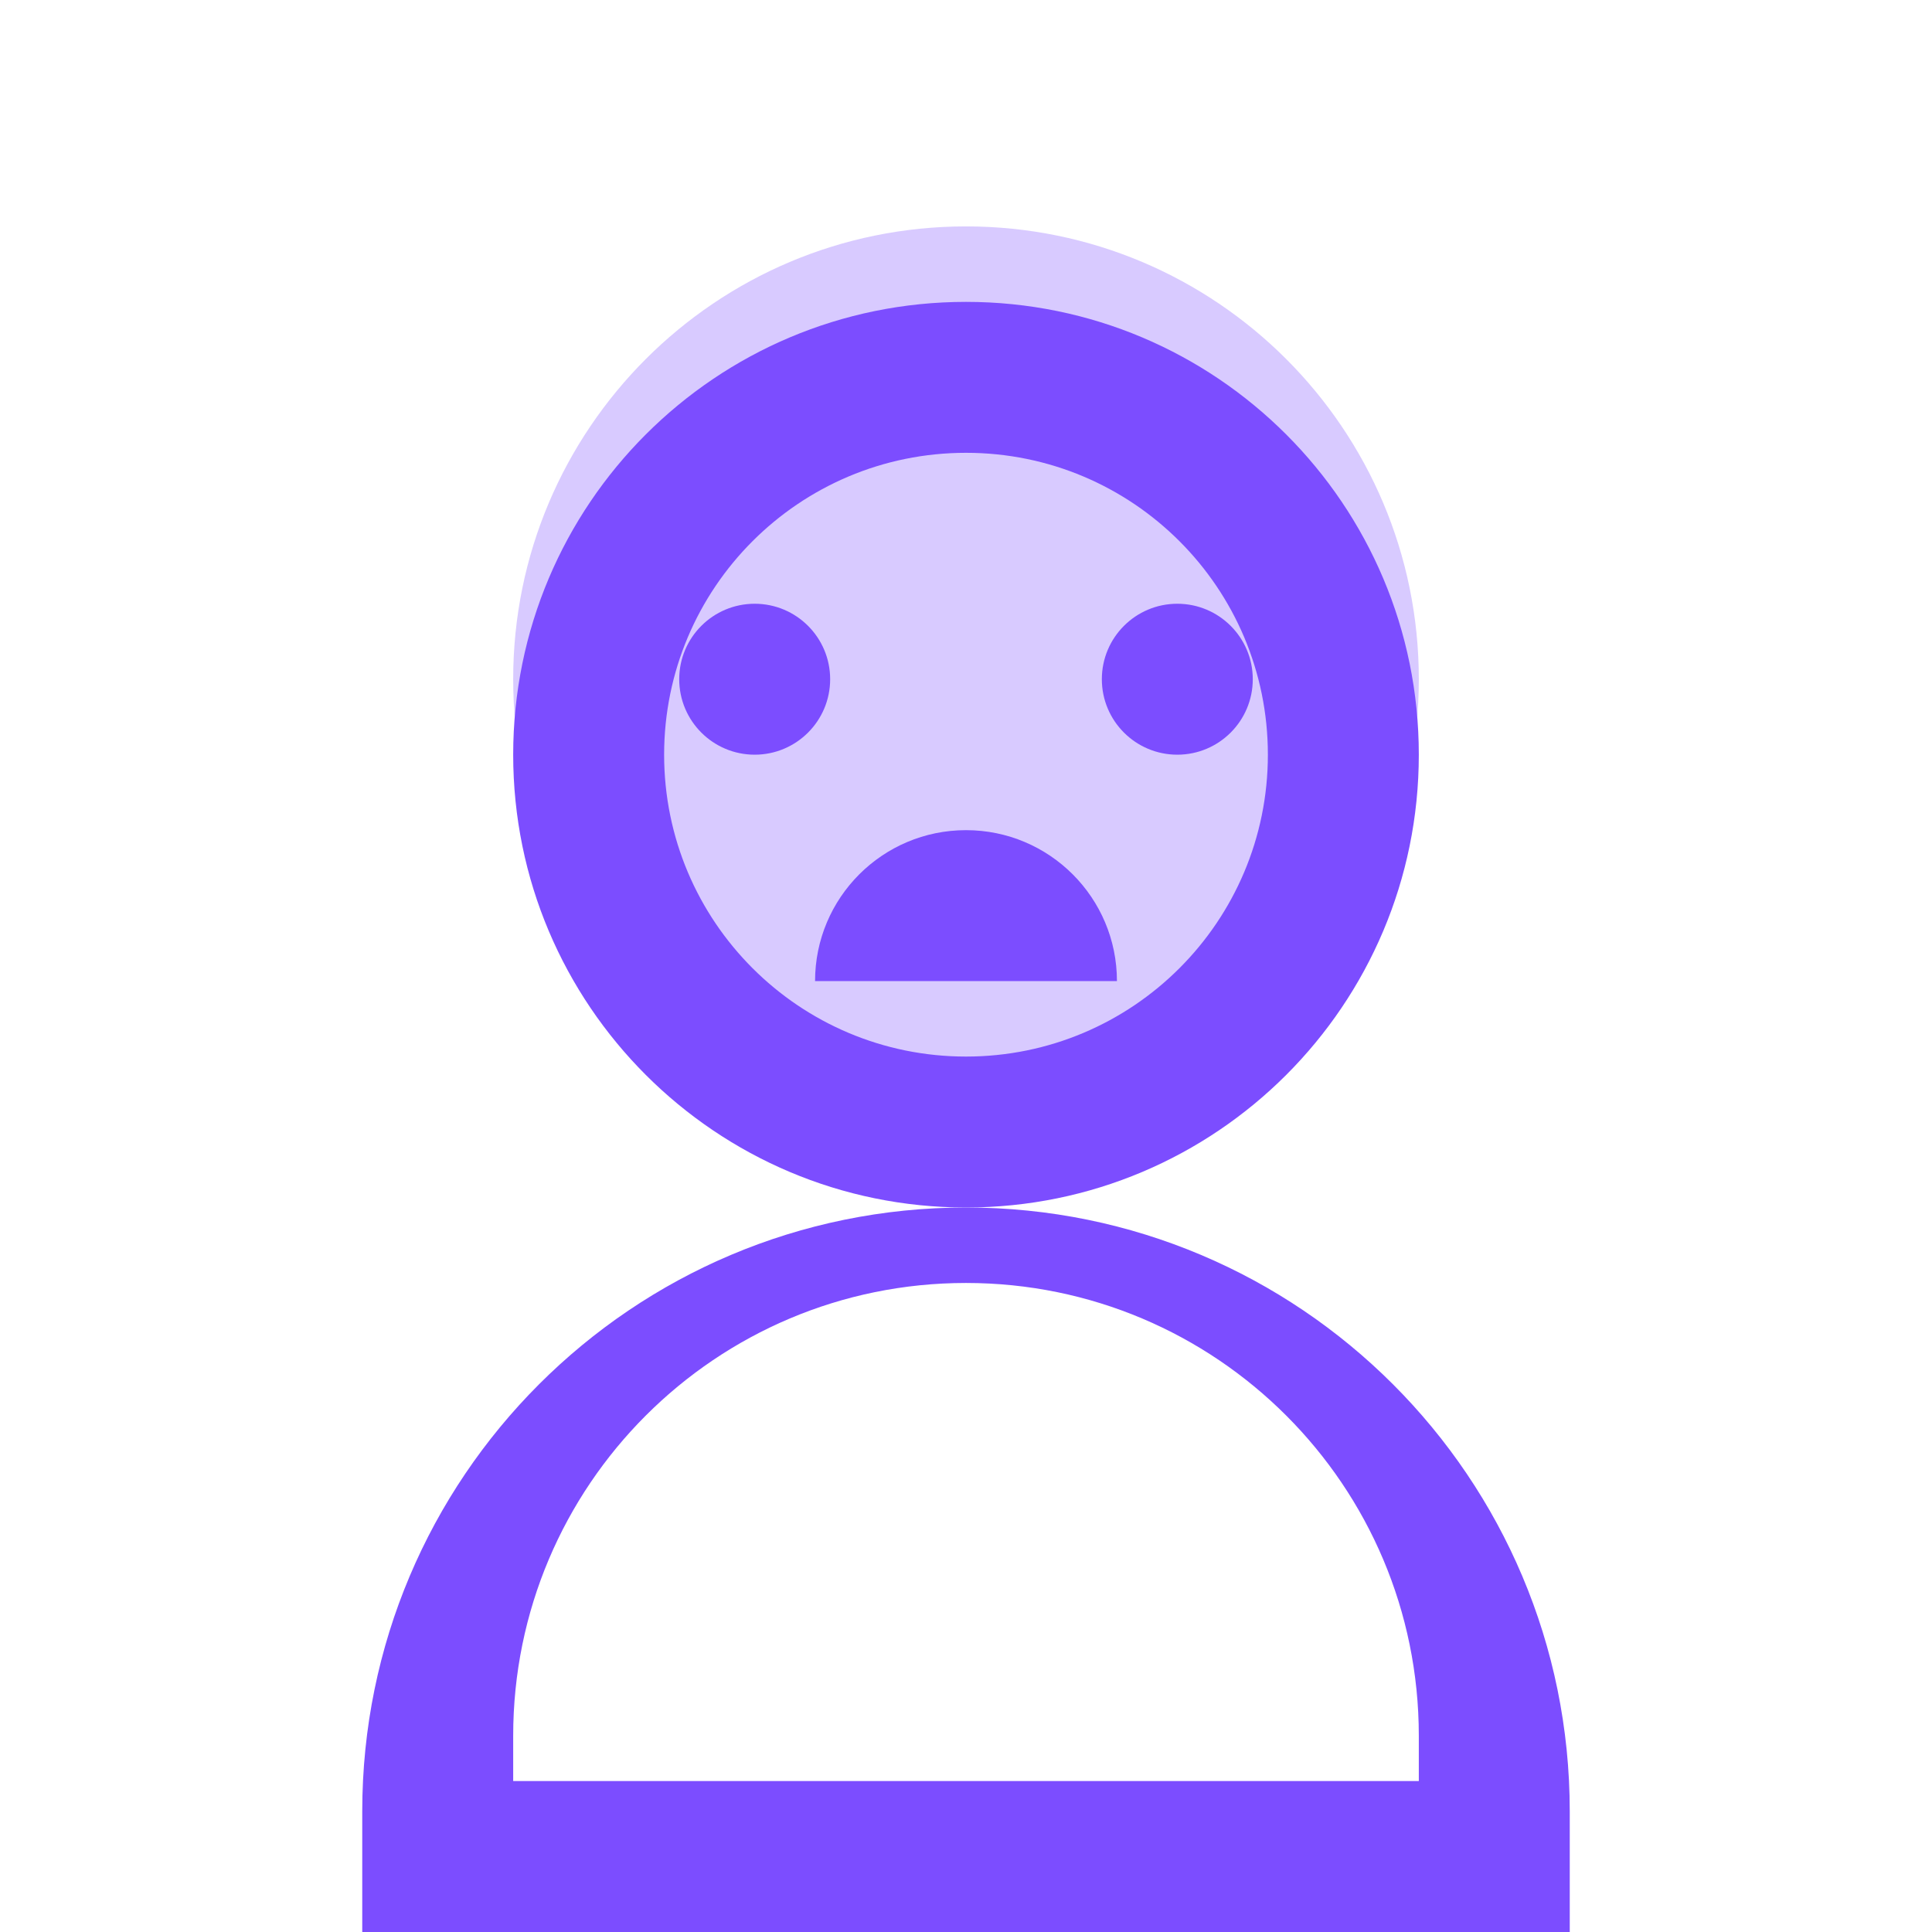
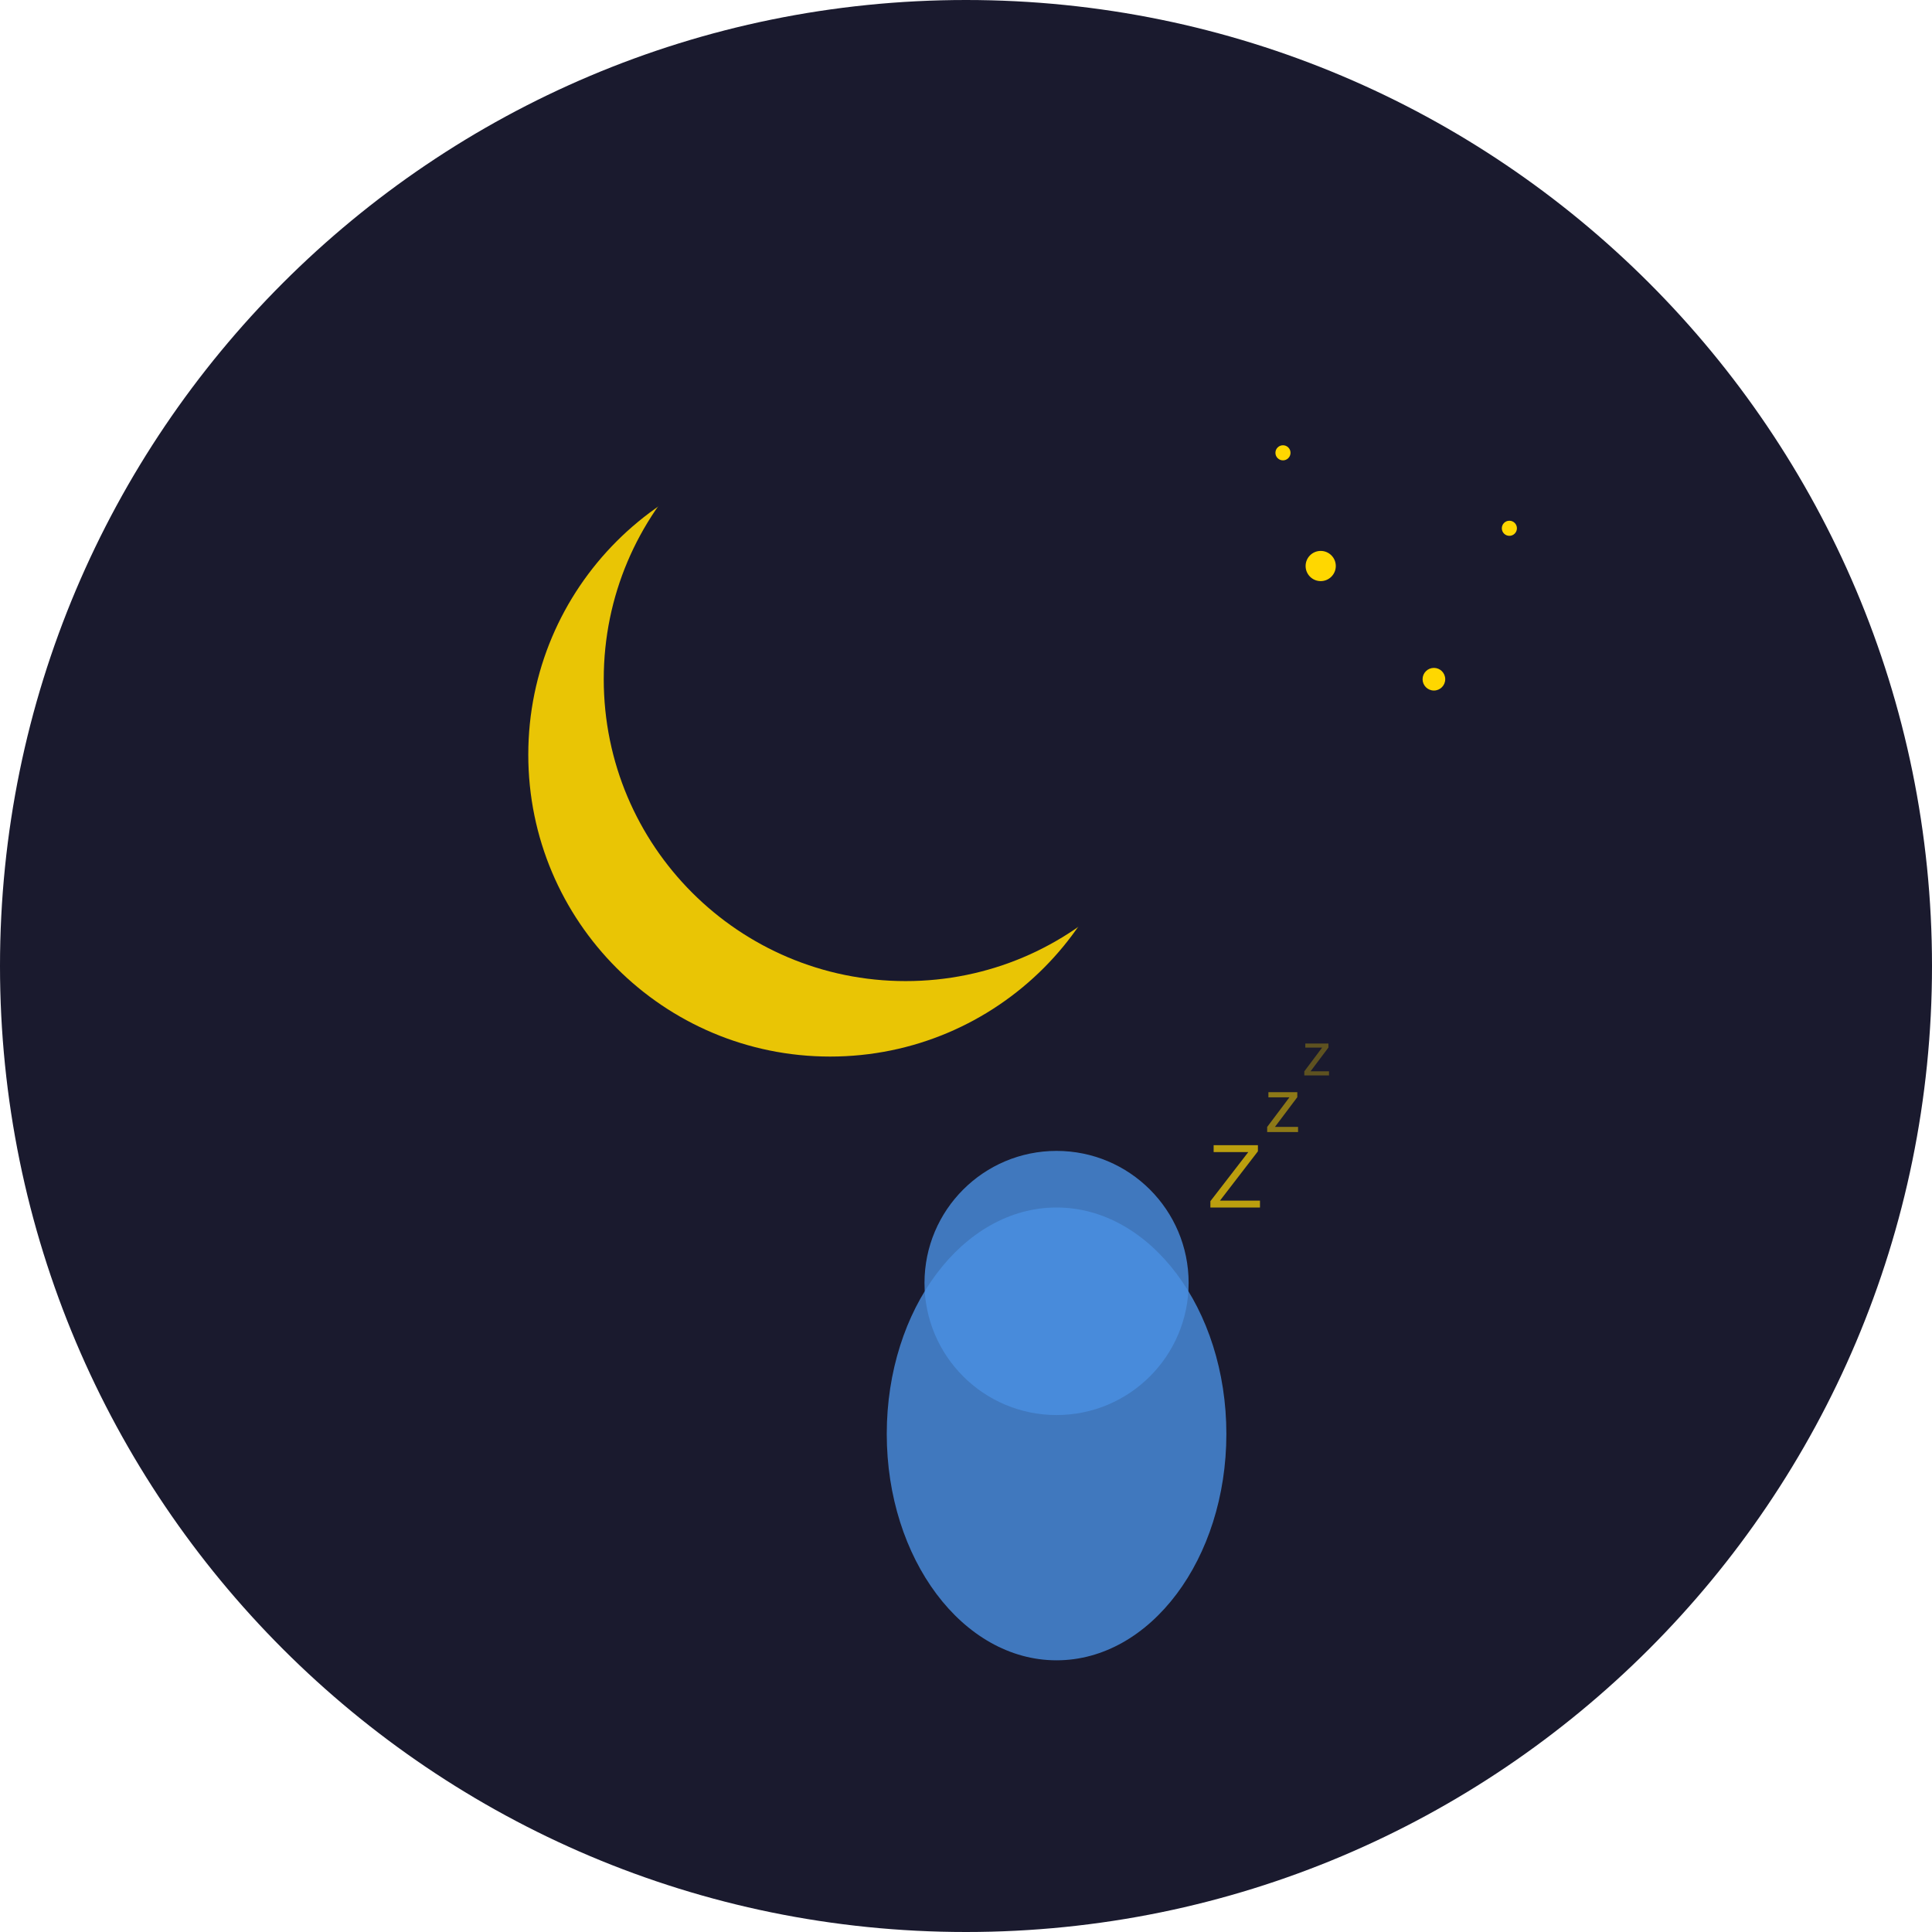
- <svg xmlns="http://www.w3.org/2000/svg" viewBox="0 0 512 512" fill="#7c4dff">
-   <circle cx="256" cy="180" r="120" opacity="0.3" />
-   <path d="M256 80c-66.3 0-120 53.7-120 120s53.7 120 120 120 120-53.7 120-120S322.3 80 256 80zm0 200c-44.2 0-80-35.8-80-80s35.8-80 80-80 80 35.8 80 80-35.8 80-80 80z" />
-   <path d="M256 320c-88.4 0-160 71.6-160 160v32h320v-32c0-88.4-71.6-160-160-160zm120 152H136v-12c0-66.3 53.7-120 120-120s120 53.7 120 120v12z" />
-   <circle cx="200" cy="180" r="20" />
-   <circle cx="312" cy="180" r="20" />
-   <path d="M256 220c-22.1 0-40 17.9-40 40h80c0-22.1-17.9-40-40-40z" />
+ <svg xmlns="http://www.w3.org/2000/svg" viewBox="0 0 512 512">
+   <circle cx="256" cy="256" r="256" fill="#1a1a2e" />
+   <circle cx="220" cy="200" r="80" fill="#ffd700" opacity="0.9" />
+   <circle cx="240" cy="180" r="80" fill="#1a1a2e" />
+   <circle cx="350" cy="150" r="4" fill="#ffd700" />
+   <circle cx="380" cy="180" r="3" fill="#ffd700" />
+   <circle cx="340" cy="120" r="2" fill="#ffd700" />
+   <circle cx="400" cy="140" r="2" fill="#ffd700" />
+   <circle cx="280" cy="340" r="35" fill="#4a90e2" opacity="0.8" />
+   <ellipse cx="280" cy="380" rx="45" ry="60" fill="#4a90e2" opacity="0.8" />
+   <text x="320" y="320" fill="#ffd700" font-family="Arial" font-size="24" opacity="0.7">Z</text>
+   <text x="335" y="300" fill="#ffd700" font-family="Arial" font-size="20" opacity="0.5">z</text>
+   <text x="345" y="285" fill="#ffd700" font-family="Arial" font-size="16" opacity="0.3">z</text>
</svg>
